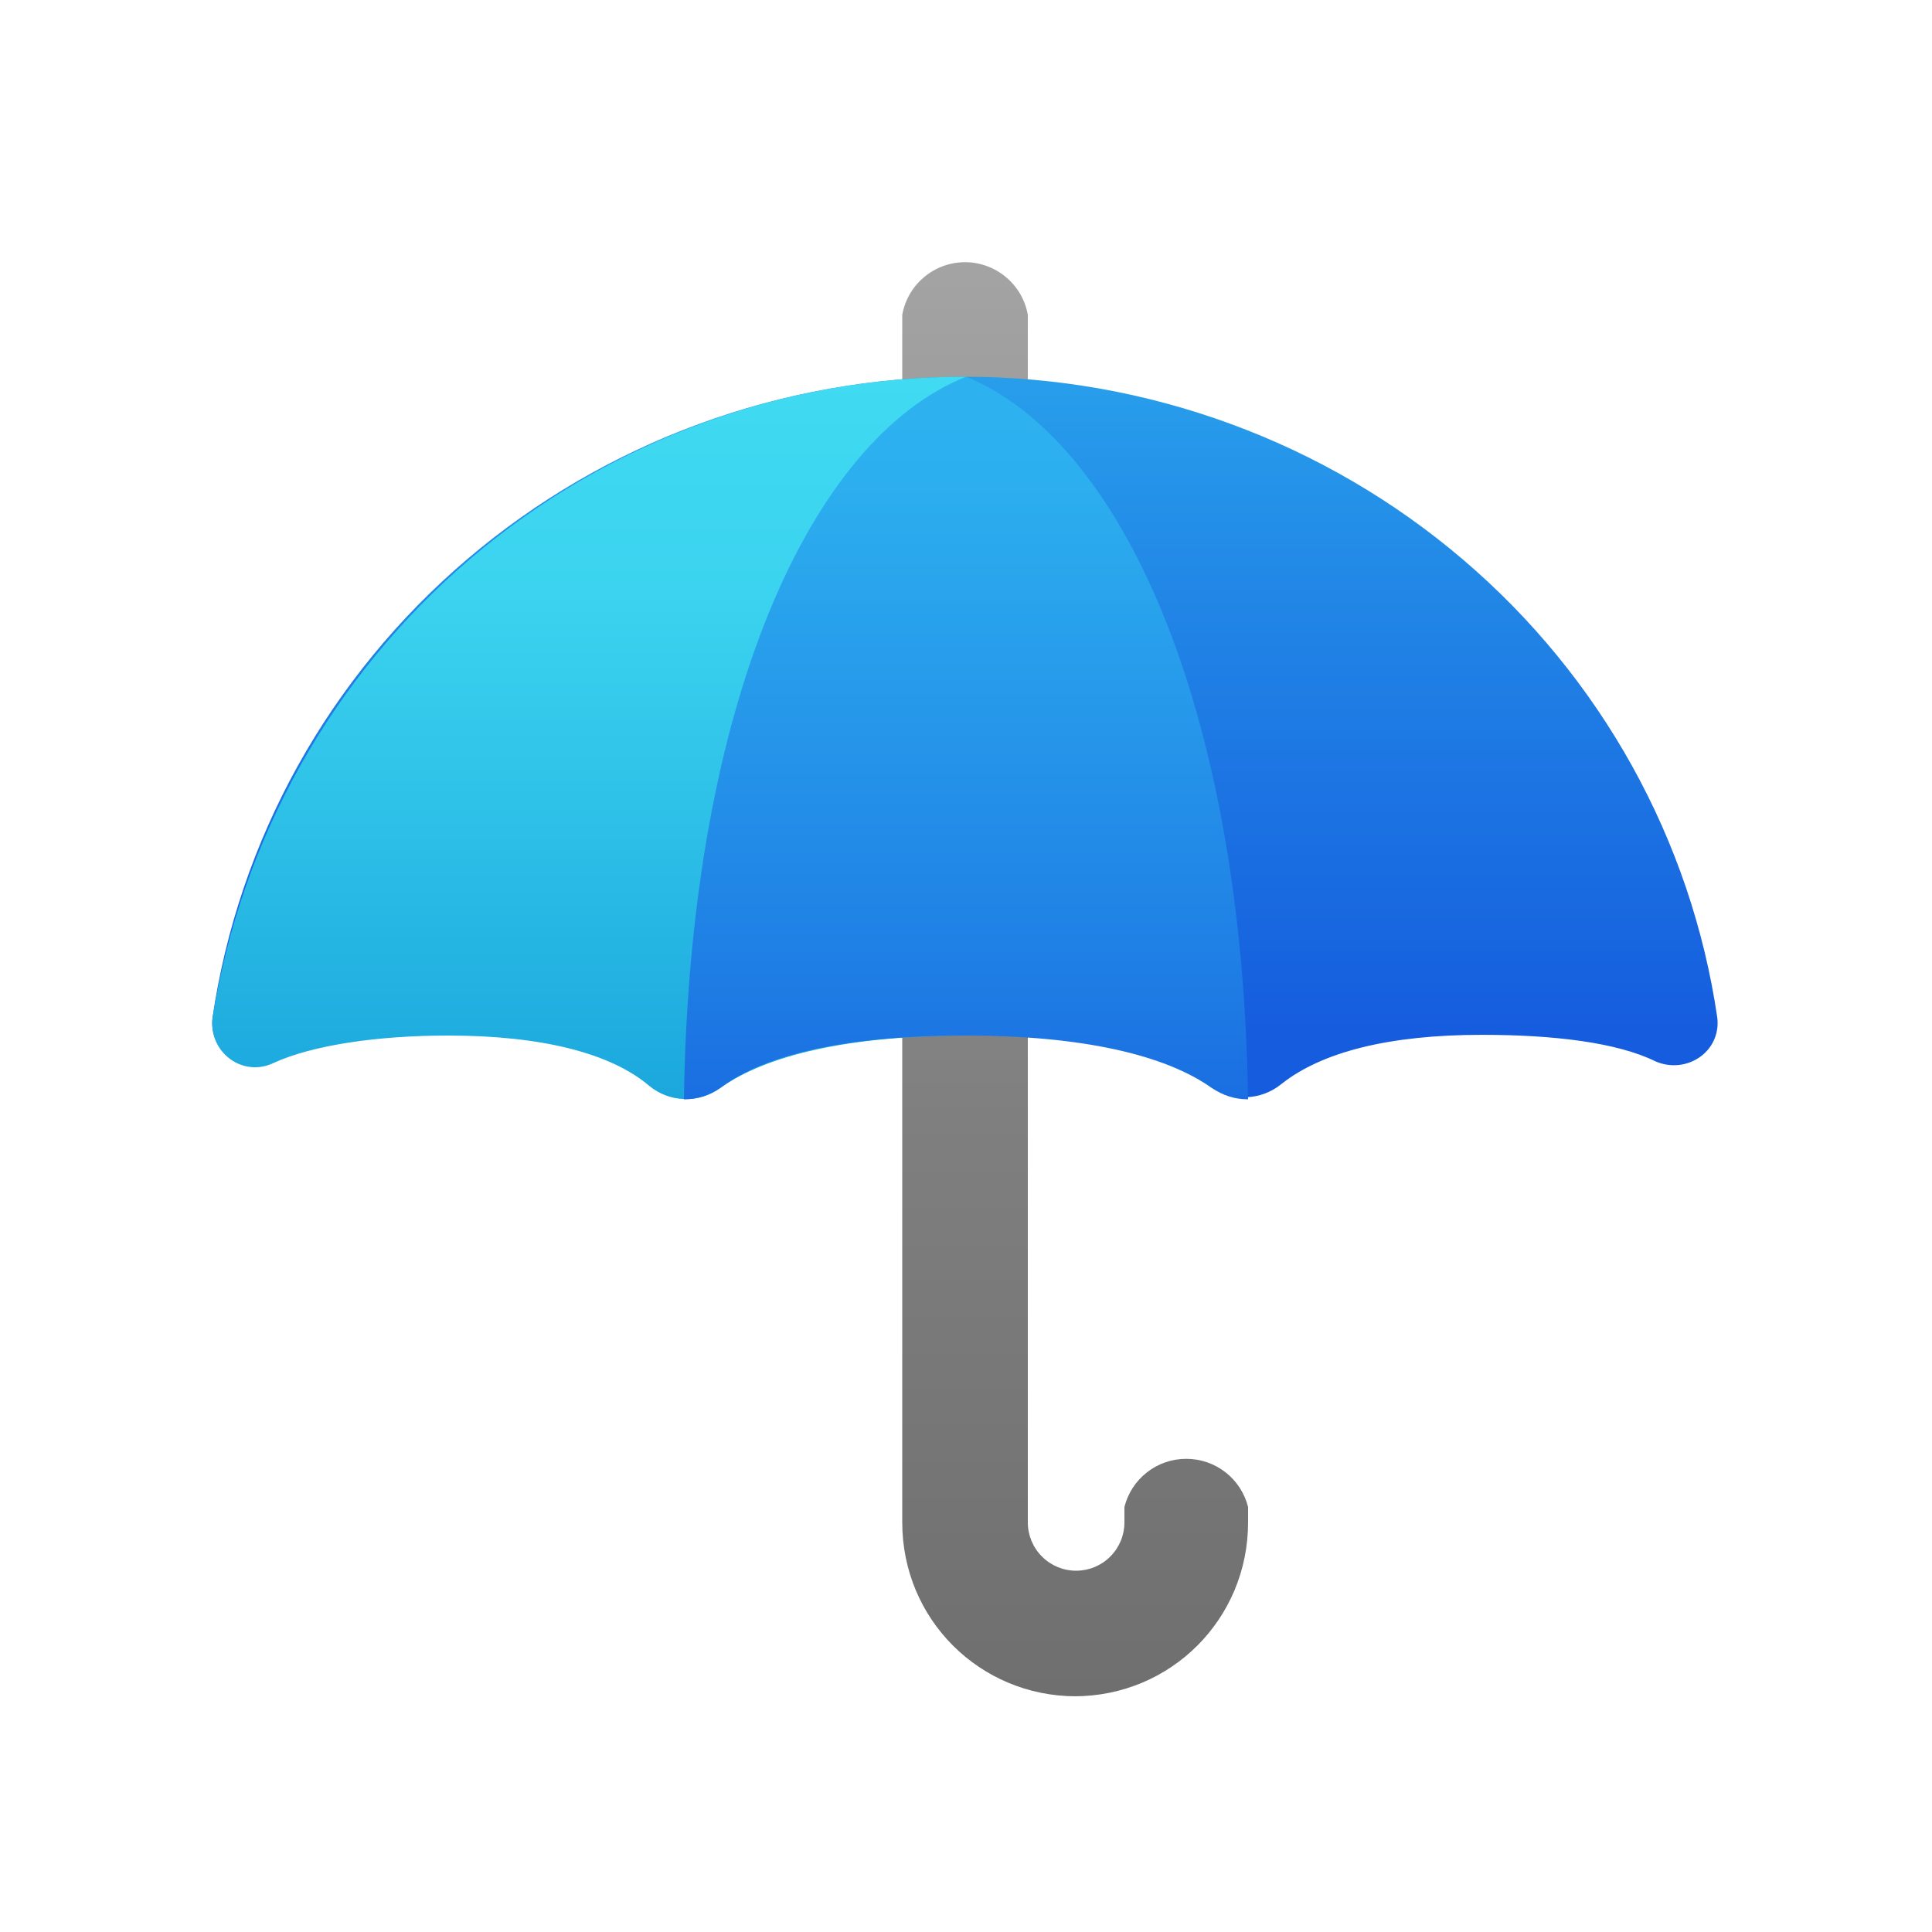
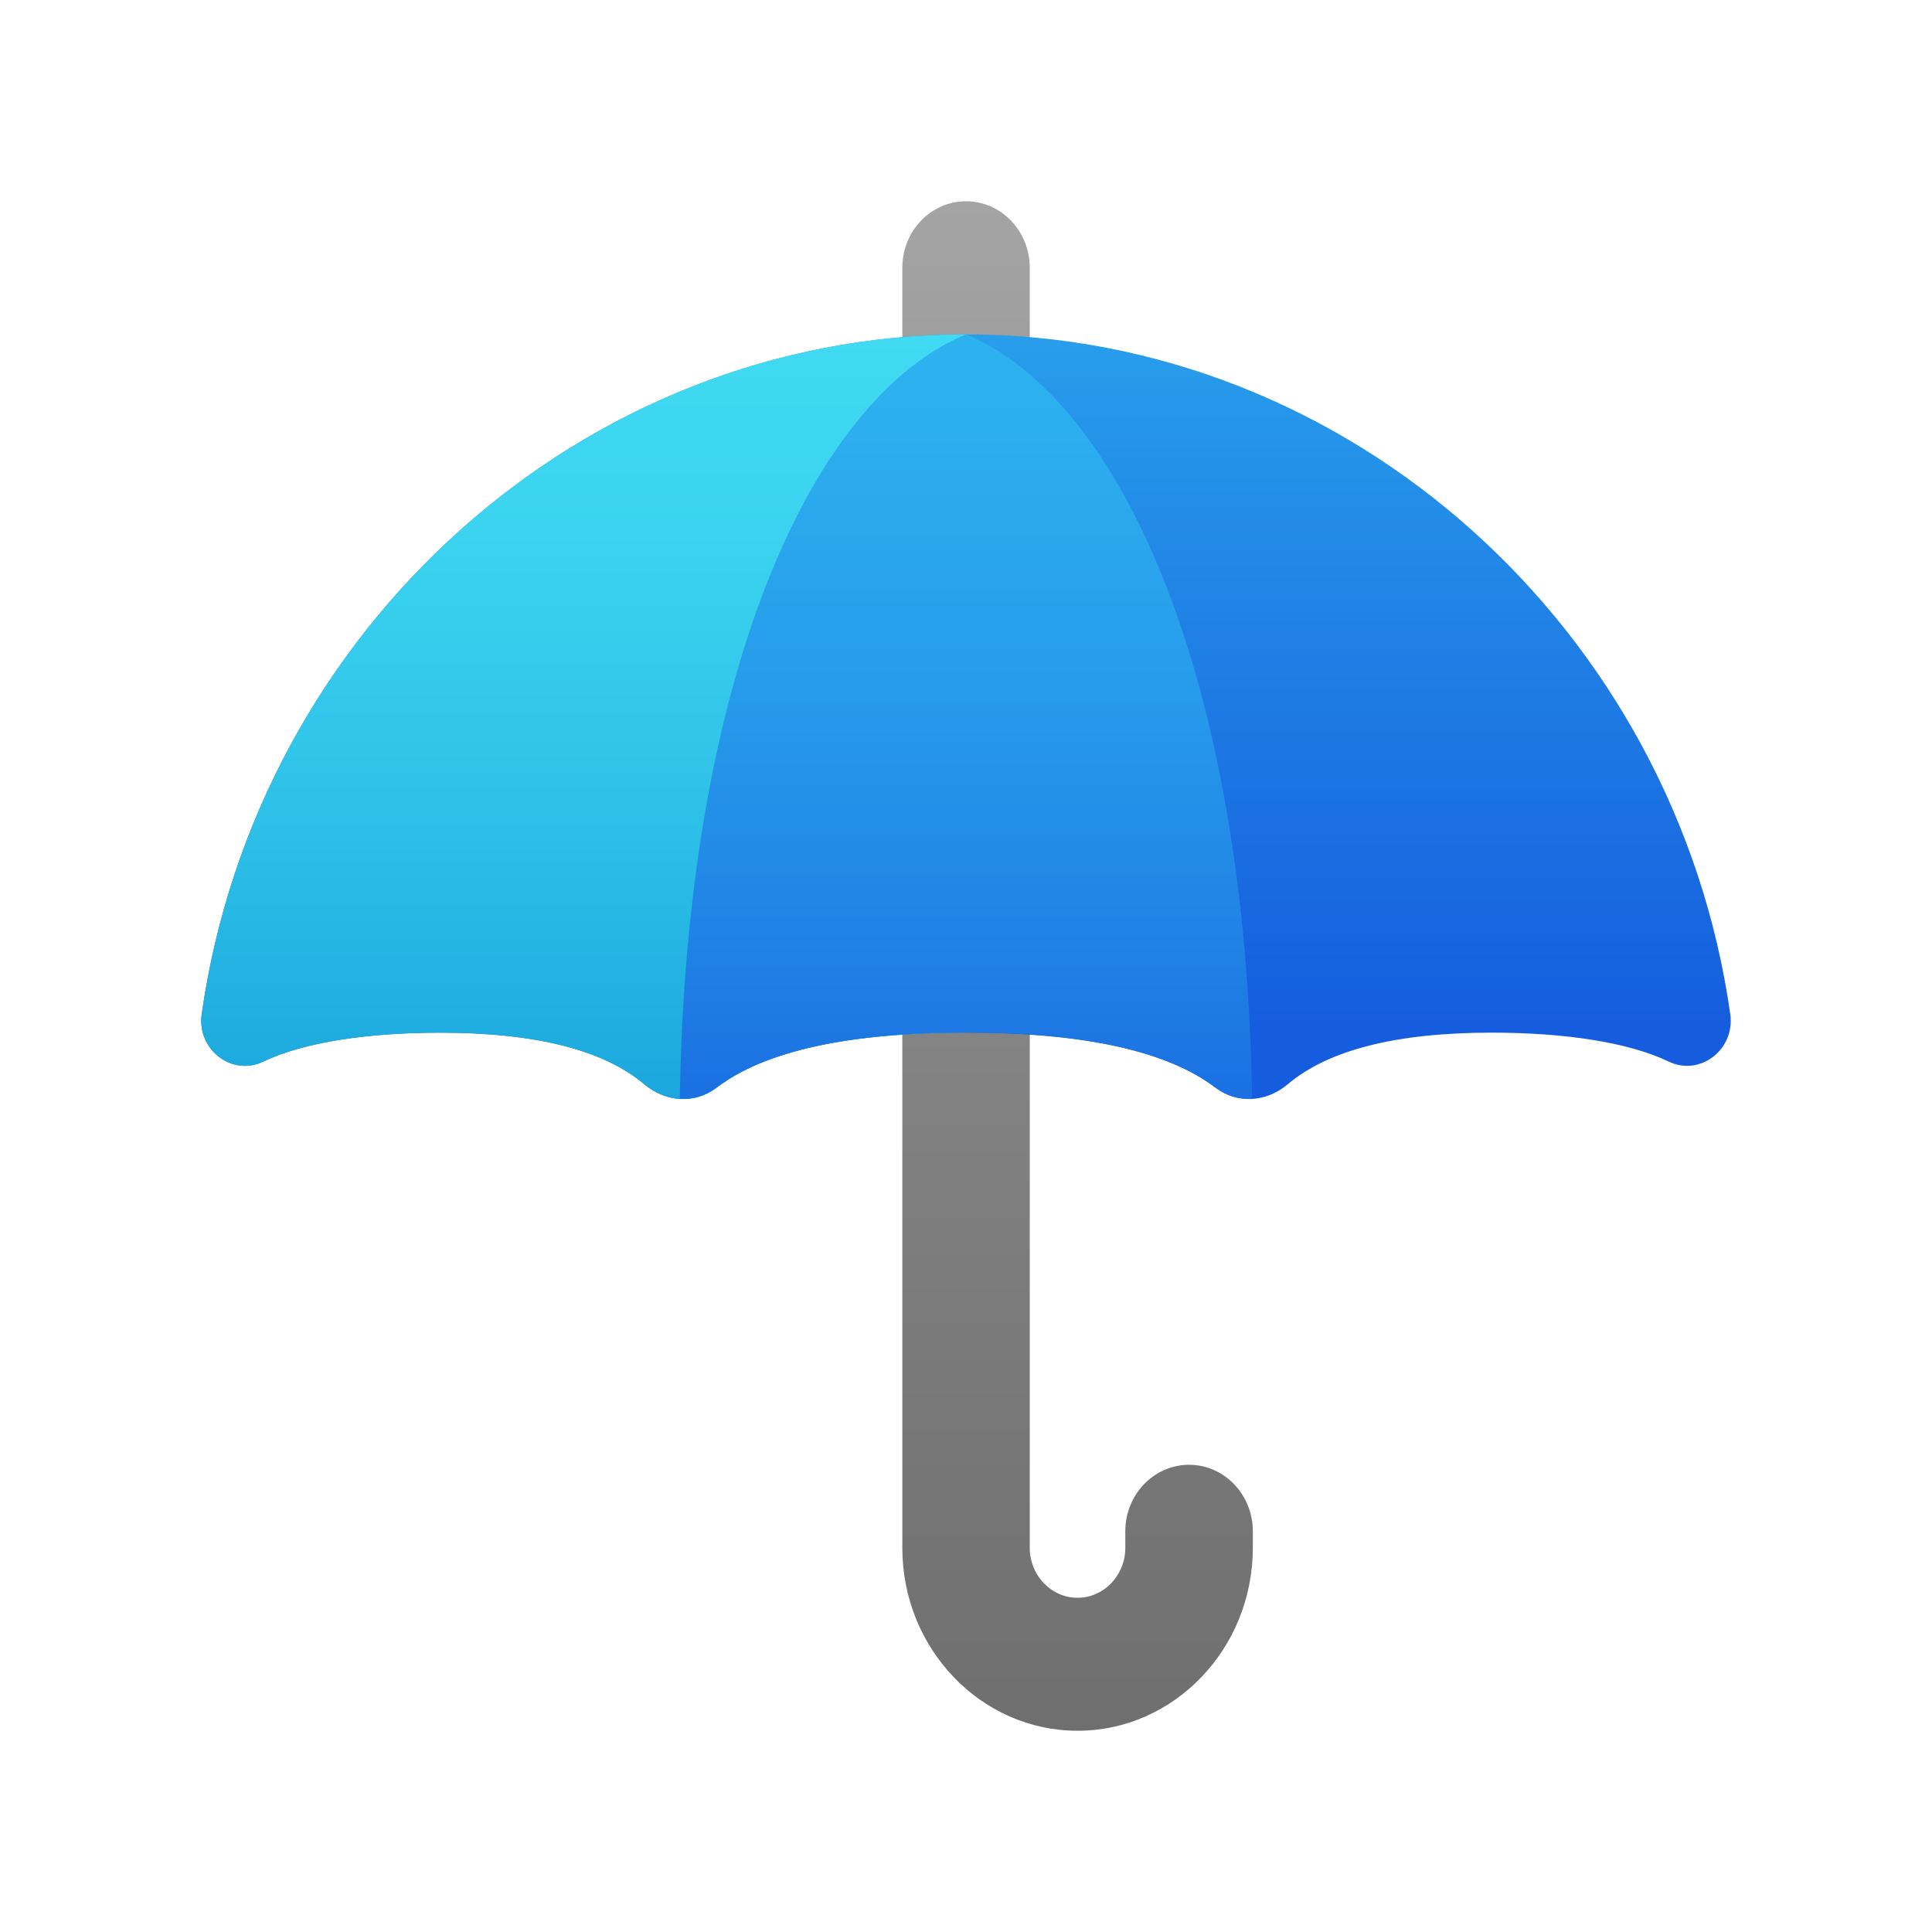
<svg xmlns="http://www.w3.org/2000/svg" width="24" height="24" viewBox="0 0 24 24" fill="none">
-   <path d="M13.368 21.072C12.168 21.072 11.208 20.112 11.208 18.912V3.912C11.24 3.729 11.336 3.562 11.479 3.443C11.621 3.323 11.802 3.257 11.988 3.257C12.174 3.257 12.354 3.323 12.497 3.443C12.64 3.562 12.736 3.729 12.768 3.912V18.912C12.768 19.071 12.831 19.224 12.944 19.336C13.056 19.449 13.209 19.512 13.368 19.512C13.527 19.512 13.68 19.449 13.792 19.336C13.905 19.224 13.968 19.071 13.968 18.912V18.72C14.011 18.549 14.11 18.397 14.249 18.289C14.388 18.18 14.56 18.122 14.736 18.122C14.912 18.122 15.084 18.18 15.223 18.289C15.362 18.397 15.461 18.549 15.504 18.72V18.912C15.504 20.112 14.544 21.072 13.344 21.072H13.368Z" fill="url(#paint0_linear_test_coverage)" />
-   <path d="M21.333 12.643C21.381 13.067 20.949 13.35 20.566 13.185C20.087 12.949 19.296 12.855 18.409 12.855C17.259 12.855 16.42 13.067 15.917 13.467C15.793 13.568 15.638 13.626 15.477 13.63C15.317 13.634 15.159 13.585 15.03 13.491C14.455 13.067 13.424 12.855 11.986 12.855C10.549 12.855 9.518 13.091 8.943 13.491C8.814 13.585 8.656 13.634 8.495 13.63C8.335 13.626 8.18 13.568 8.056 13.467C7.577 13.067 6.714 12.855 5.564 12.855C4.677 12.855 3.886 12.973 3.407 13.185C3.023 13.373 2.592 13.067 2.64 12.643C2.963 10.432 4.086 8.41 5.802 6.948C7.519 5.485 9.715 4.68 11.986 4.68C14.258 4.68 16.454 5.485 18.17 6.948C19.887 8.41 21.01 10.432 21.333 12.643V12.643Z" fill="url(#paint1_linear_test_coverage)" />
-   <path d="M12 12.864C10.56 12.864 9.528 13.104 8.952 13.512C8.823 13.608 8.665 13.658 8.504 13.653C8.343 13.649 8.188 13.591 8.064 13.488C7.584 13.08 6.72 12.864 5.568 12.864C4.68 12.864 3.888 12.984 3.408 13.2C3.024 13.392 2.592 13.08 2.64 12.648C2.995 10.422 4.133 8.397 5.849 6.936C7.565 5.475 9.746 4.675 12 4.68V12.864Z" fill="url(#paint2_linear_test_coverage)" />
-   <path d="M8.496 13.656C8.664 13.656 8.808 13.608 8.952 13.512C9.528 13.08 10.56 12.864 12 12.864C13.44 12.864 14.472 13.104 15.048 13.512C15.192 13.608 15.336 13.656 15.504 13.656C15.432 8.712 13.896 5.448 12 4.68C10.08 5.448 8.568 8.712 8.496 13.656V13.656Z" fill="url(#paint3_linear_test_coverage)" />
+   <path d="M13.386 21.5C12.185 21.5 11.209 20.481 11.209 19.228V3.326C11.209 2.87 11.563 2.5 12 2.5C12.437 2.5 12.792 2.87 12.792 3.326V19.228C12.792 19.57 13.058 19.848 13.386 19.848C13.713 19.848 13.979 19.57 13.979 19.228V19.022C13.979 18.566 14.334 18.196 14.771 18.196C15.208 18.196 15.563 18.566 15.563 19.022V19.228C15.563 20.481 14.586 21.5 13.386 21.5Z" fill="url(#paint0_linear_1960:5386)" />
+   <path d="M21.494 12.598C21.556 13.038 21.118 13.374 20.731 13.188C20.223 12.944 19.423 12.828 18.531 12.828C17.352 12.828 16.503 13.041 15.997 13.469C15.733 13.692 15.372 13.719 15.097 13.51C14.498 13.055 13.461 12.828 12 12.828C10.539 12.828 9.502 13.055 8.903 13.51C8.628 13.719 8.268 13.692 8.004 13.469C7.497 13.041 6.648 12.828 5.469 12.828C4.577 12.828 3.777 12.944 3.269 13.188C2.882 13.374 2.444 13.038 2.506 12.598C3.184 7.818 7.231 4.154 12 4.154C16.769 4.154 20.816 7.818 21.494 12.598Z" fill="url(#paint1_linear_1960:5386)" />
+   <path d="M12 12.828C10.539 12.828 9.502 13.055 8.903 13.51C8.628 13.719 8.268 13.692 8.004 13.469C7.497 13.041 6.648 12.828 5.469 12.828C4.577 12.828 3.777 12.944 3.269 13.188C2.882 13.374 2.444 13.038 2.506 12.598C3.184 7.818 7.231 4.154 12 4.154V12.828Z" fill="url(#paint2_linear_1960:5386)" />
+   <path d="M8.445 13.65C8.604 13.659 8.764 13.615 8.902 13.509C9.502 13.054 10.539 12.826 12 12.826C13.46 12.826 14.498 13.054 15.097 13.509C15.235 13.615 15.396 13.659 15.554 13.65C15.476 8.411 13.928 4.957 12 4.153C10.072 4.957 8.524 8.411 8.445 13.65Z" fill="url(#paint3_linear_1960:5386)" />
  <defs>
-     <linearGradient id="paint0_linear_test_coverage" x1="13.368" y1="3.12" x2="13.368" y2="21.072" gradientUnits="userSpaceOnUse">
+     <linearGradient id="paint0_linear_1960:5386" x1="13.386" y1="2.5" x2="13.386" y2="21.5" gradientUnits="userSpaceOnUse">
      <stop stop-color="#A4A4A4" />
-       <stop offset="0.6" stop-color="#7F7F7F" />
+       <stop offset="0.63" stop-color="#7F7F7F" />
      <stop offset="1" stop-color="#6F6F6F" />
    </linearGradient>
-     <linearGradient id="paint1_linear_test_coverage" x1="11.986" y1="12.926" x2="11.986" y2="2.159" gradientUnits="userSpaceOnUse">
+     <linearGradient id="paint1_linear_1960:5386" x1="12" y1="12.895" x2="12" y2="1.276" gradientUnits="userSpaceOnUse">
      <stop stop-color="#155CDE" />
-       <stop offset="0.5" stop-color="#2185E6" />
+       <stop offset="0.486" stop-color="#2185E6" />
      <stop offset="1" stop-color="#2EB5F0" />
    </linearGradient>
-     <linearGradient id="paint2_linear_test_coverage" x1="7.32" y1="4.68" x2="7.32" y2="13.656" gradientUnits="userSpaceOnUse">
+     <linearGradient id="paint2_linear_1960:5386" x1="7.25" y1="4.154" x2="7.25" y2="13.653" gradientUnits="userSpaceOnUse">
      <stop stop-color="#40DAF2" />
-       <stop offset="0.3" stop-color="#3BD3EF" />
-       <stop offset="0.6" stop-color="#2EC1E8" />
+       <stop offset="0.259" stop-color="#3BD3EF" />
+       <stop offset="0.624" stop-color="#2EC1E8" />
      <stop offset="1" stop-color="#1BA7DD" />
    </linearGradient>
-     <linearGradient id="paint3_linear_test_coverage" x1="12" y1="15.48" x2="12" y2="3.552" gradientUnits="userSpaceOnUse">
+     <linearGradient id="paint3_linear_1960:5386" x1="12" y1="15.593" x2="12" y2="2.965" gradientUnits="userSpaceOnUse">
      <stop stop-color="#155CDE" />
-       <stop offset="0.3" stop-color="#1F7FE5" />
-       <stop offset="0.6" stop-color="#279CEB" />
-       <stop offset="0.8" stop-color="#2CAFEF" />
+       <stop offset="0.278" stop-color="#1F7FE5" />
+       <stop offset="0.569" stop-color="#279CEB" />
+       <stop offset="0.82" stop-color="#2CAFEF" />
      <stop offset="1" stop-color="#2EB5F0" />
    </linearGradient>
  </defs>
</svg>
